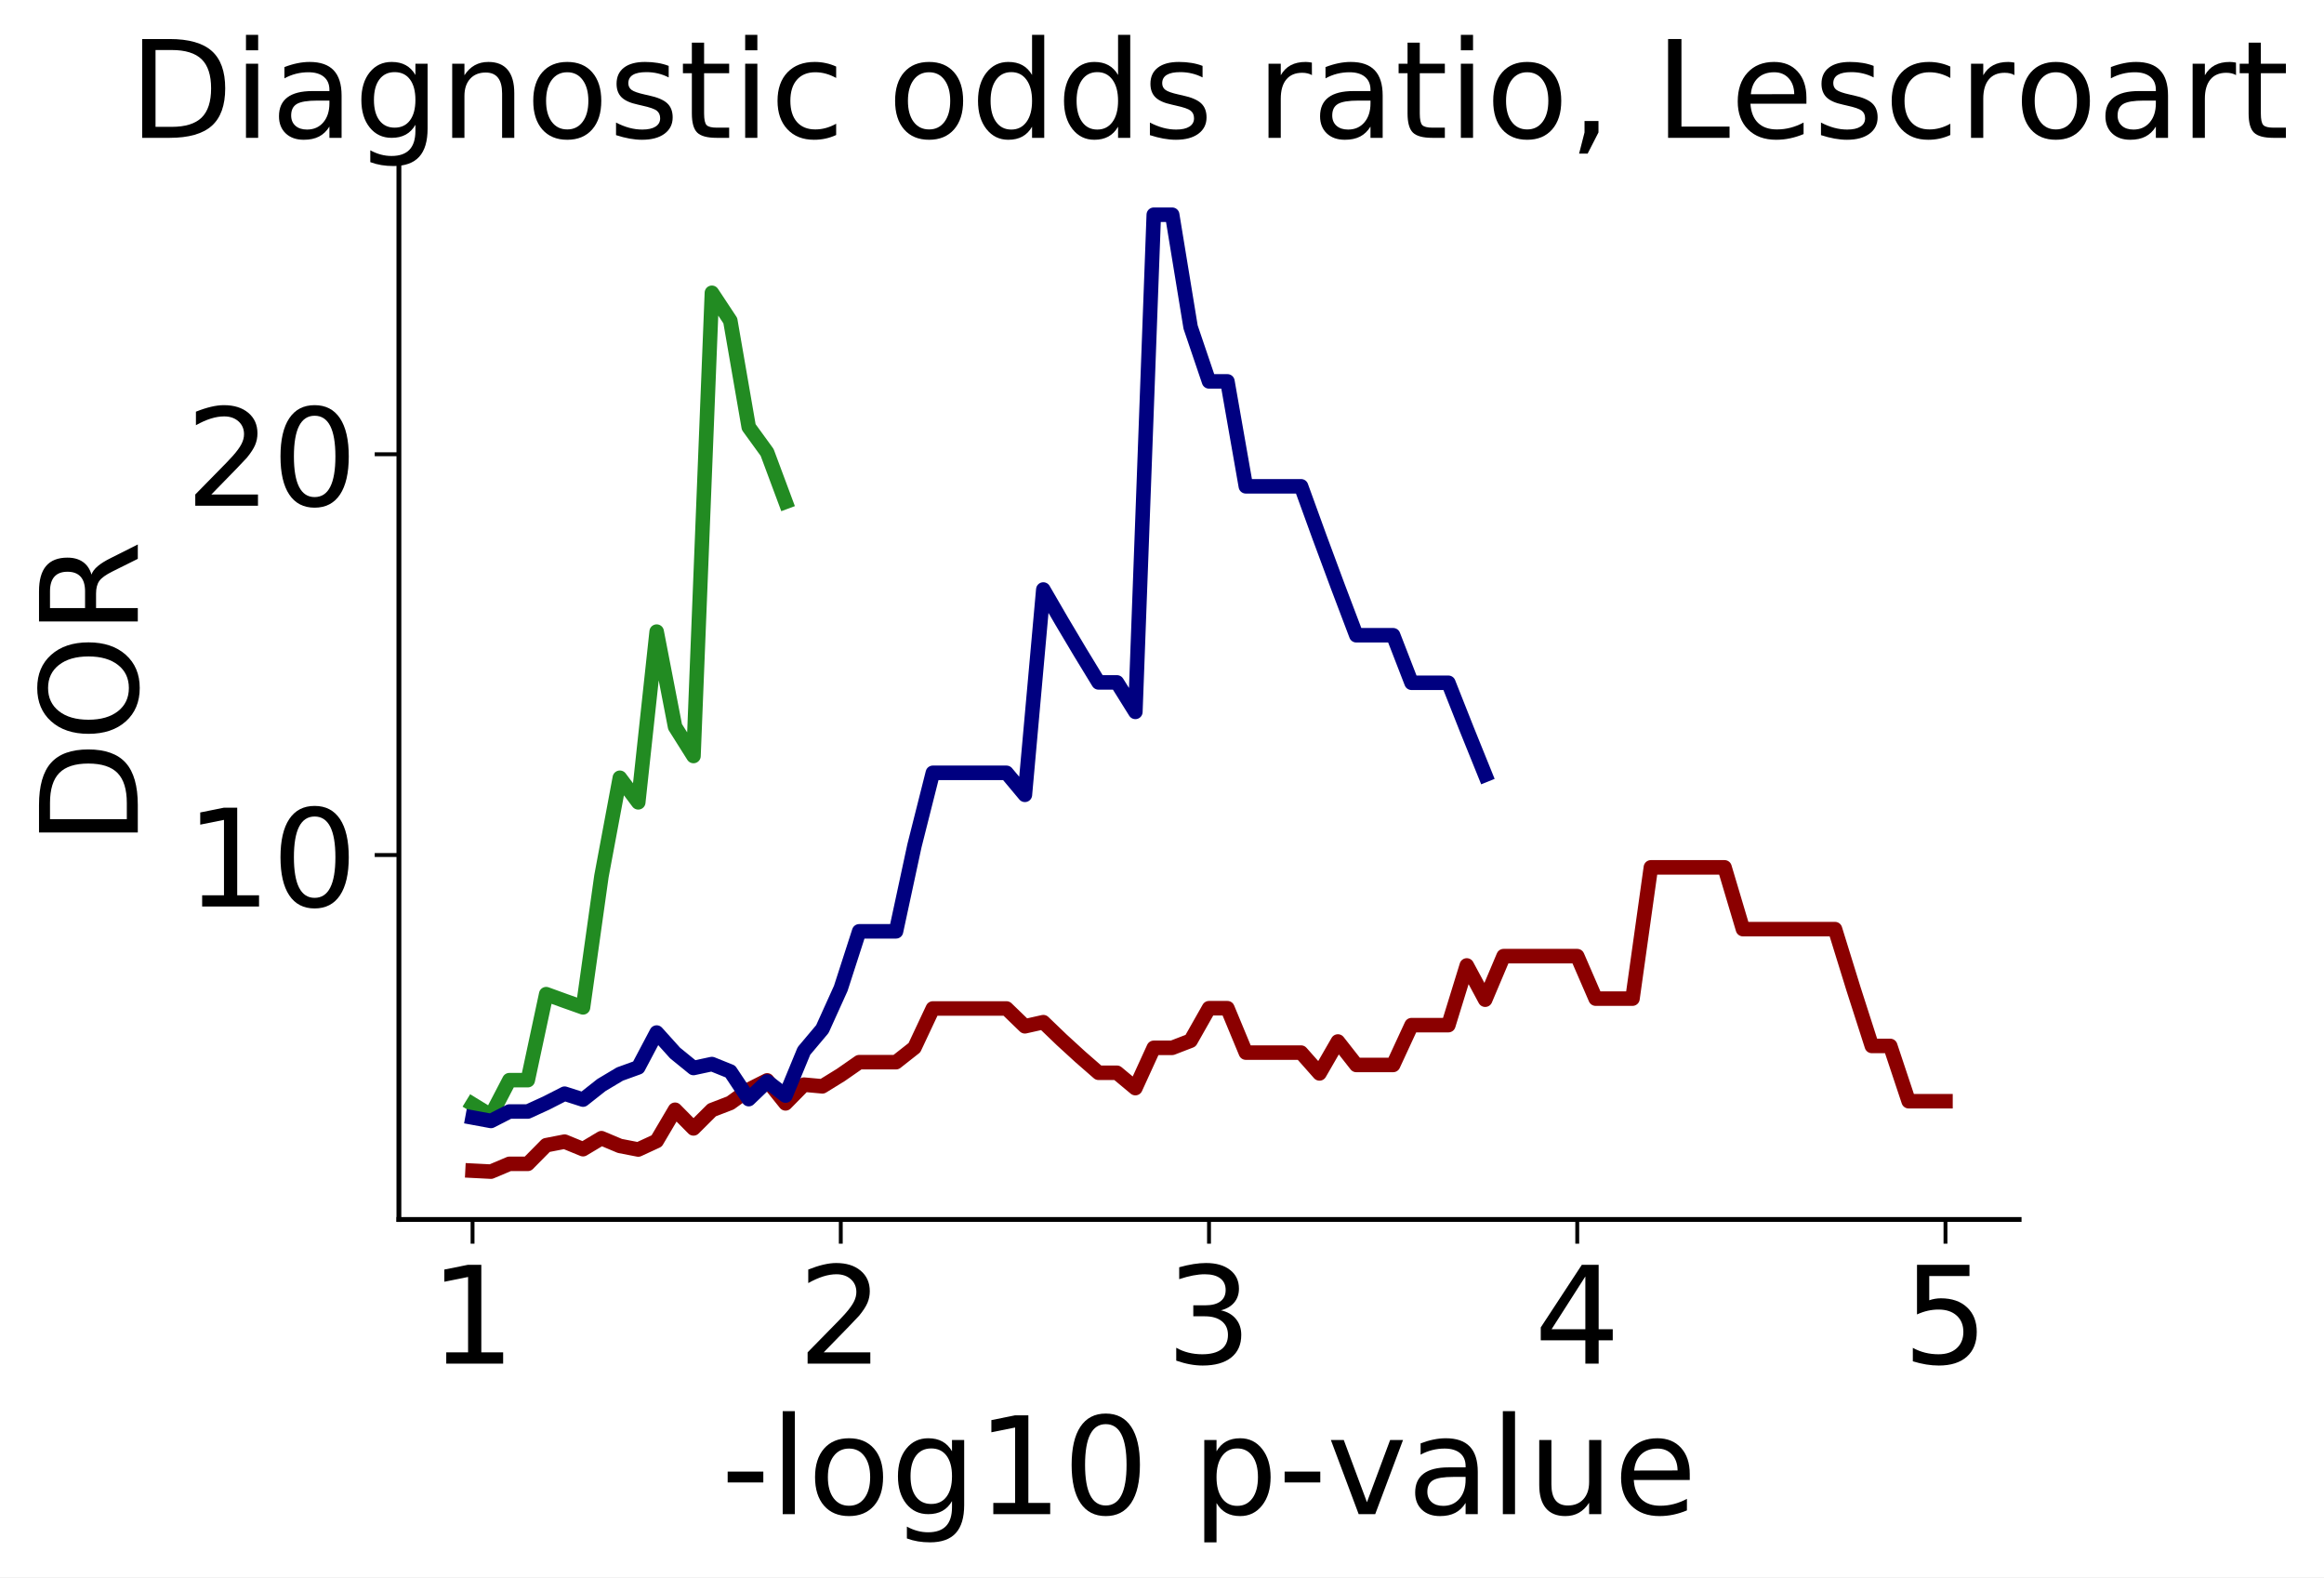
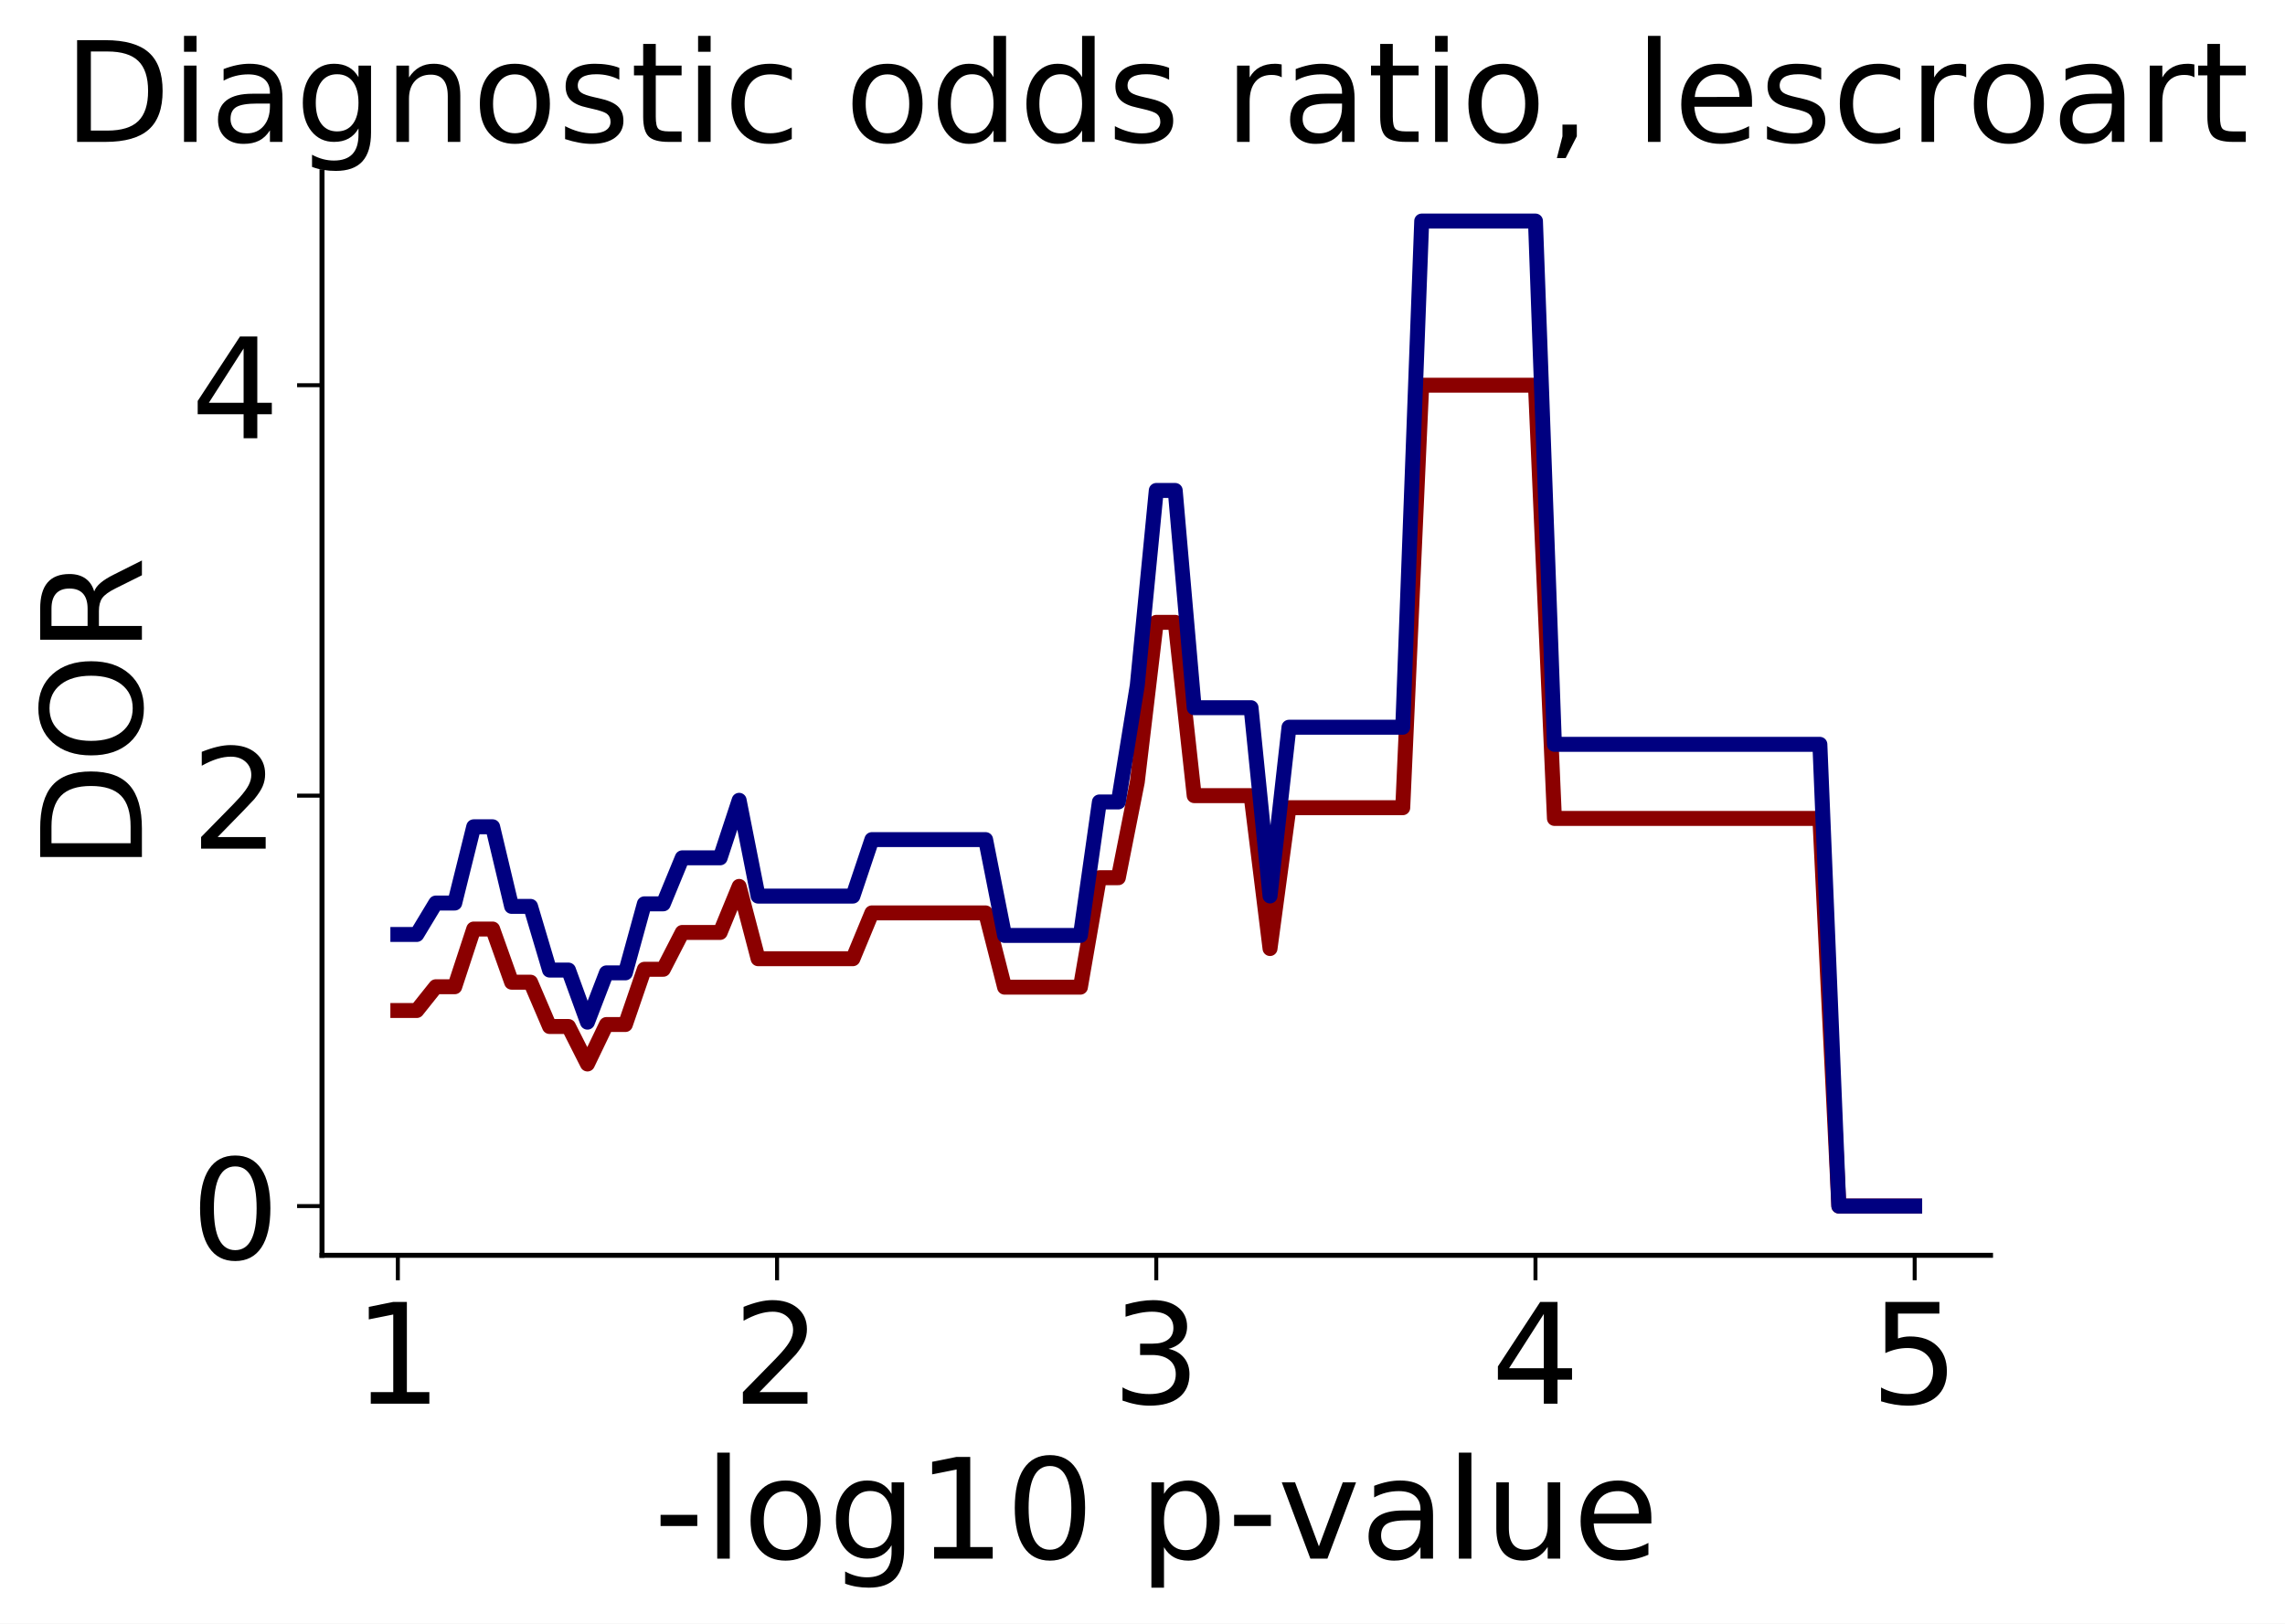
- <svg xmlns="http://www.w3.org/2000/svg" xmlns:xlink="http://www.w3.org/1999/xlink" height="325.813pt" version="1.1" viewBox="0 0 480.228 325.813" width="480.228pt">
+ <svg xmlns="http://www.w3.org/2000/svg" xmlns:xlink="http://www.w3.org/1999/xlink" height="325.813pt" version="1.1" viewBox="0 0 458.504 325.813" width="458.504pt">
  <defs>
    <style type="text/css">
*{stroke-linecap:butt;stroke-linejoin:round;}
  </style>
  </defs>
  <g id="figure_1">
    <g id="patch_1">
-       <path d="M -0 325.813  L 480.228 325.813  L 480.228 0  L -0 0  z " style="fill:#ffffff;" />
+       <path d="M 0 325.813  L 458.504 325.813  L 458.504 0  L 0 0  z " style="fill:#ffffff;" />
    </g>
    <g id="axes_1">
      <g id="patch_2">
-         <path d="M 82.429 251.916  L 417.229 251.916  L 417.229 34.476  L 82.429 34.476  z " style="fill:#ffffff;" />
+         <path d="M 64.614 251.916  L 399.414 251.916  L 399.414 34.476  L 64.614 34.476  z " style="fill:#ffffff;" />
      </g>
      <g id="matplotlib.axis_1">
        <g id="xtick_1">
          <g id="line2d_1">
            <defs>
-               <path d="M 0 0  L 0 5  " id="md17e6f7f01" style="stroke:#000000;stroke-width:0.8;" />
-             </defs>
-             <g>
-               <use style="stroke:#000000;stroke-width:0.8;" x="97.647" xlink:href="#md17e6f7f01" y="251.916" />
+               <path d="M 0 0  L 0 5  " id="ma94e06fcd4" style="stroke:#000000;stroke-width:0.8;" />
+             </defs>
+             <g>
+               <use style="stroke:#000000;stroke-width:0.8;" x="79.832" xlink:href="#ma94e06fcd4" y="251.916" />
            </g>
          </g>
          <g id="text_1">
            <defs>
              <path d="M 12.406 8.297  L 28.516 8.297  L 28.516 63.922  L 10.984 60.406  L 10.984 69.391  L 28.422 72.906  L 38.281 72.906  L 38.281 8.297  L 54.391 8.297  L 54.391 0  L 12.406 0  z " id="DejaVuSans-49" />
            </defs>
-             <g transform="translate(88.73943 281.6913)scale(0.28 -0.28)">
+             <g transform="translate(70.92443 281.6913)scale(0.28 -0.28)">
              <use xlink:href="#DejaVuSans-49" />
            </g>
          </g>
        </g>
        <g id="xtick_2">
          <g id="line2d_2">
            <g>
-               <use style="stroke:#000000;stroke-width:0.8;" x="173.738" xlink:href="#md17e6f7f01" y="251.916" />
+               <use style="stroke:#000000;stroke-width:0.8;" x="155.923" xlink:href="#ma94e06fcd4" y="251.916" />
            </g>
          </g>
          <g id="text_2">
            <defs>
              <path d="M 19.188 8.297  L 53.609 8.297  L 53.609 0  L 7.328 0  L 7.328 8.297  Q 12.938 14.109 22.625 23.891  Q 32.328 33.688 34.812 36.531  Q 39.547 41.844 41.422 45.531  Q 43.312 49.219 43.312 52.781  Q 43.312 58.594 39.234 62.25  Q 35.156 65.922 28.609 65.922  Q 23.969 65.922 18.812 64.312  Q 13.672 62.703 7.812 59.422  L 7.812 69.391  Q 13.766 71.781 18.938 73  Q 24.125 74.219 28.422 74.219  Q 39.75 74.219 46.484 68.547  Q 53.219 62.891 53.219 53.422  Q 53.219 48.922 51.531 44.891  Q 49.859 40.875 45.406 35.406  Q 44.188 33.984 37.641 27.219  Q 31.109 20.453 19.188 8.297  z " id="DejaVuSans-50" />
            </defs>
-             <g transform="translate(164.8303 281.6913)scale(0.28 -0.28)">
+             <g transform="translate(147.0153 281.6913)scale(0.28 -0.28)">
              <use xlink:href="#DejaVuSans-50" />
            </g>
          </g>
        </g>
        <g id="xtick_3">
          <g id="line2d_3">
            <g>
-               <use style="stroke:#000000;stroke-width:0.8;" x="249.829" xlink:href="#md17e6f7f01" y="251.916" />
+               <use style="stroke:#000000;stroke-width:0.8;" x="232.014" xlink:href="#ma94e06fcd4" y="251.916" />
            </g>
          </g>
          <g id="text_3">
            <defs>
              <path d="M 40.578 39.312  Q 47.656 37.797 51.625 33  Q 55.609 28.219 55.609 21.188  Q 55.609 10.406 48.188 4.484  Q 40.766 -1.422 27.094 -1.422  Q 22.516 -1.422 17.656 -0.516  Q 12.797 0.391 7.625 2.203  L 7.625 11.719  Q 11.719 9.328 16.594 8.109  Q 21.484 6.891 26.812 6.891  Q 36.078 6.891 40.938 10.547  Q 45.797 14.203 45.797 21.188  Q 45.797 27.641 41.281 31.266  Q 36.766 34.906 28.719 34.906  L 20.219 34.906  L 20.219 43.016  L 29.109 43.016  Q 36.375 43.016 40.234 45.922  Q 44.094 48.828 44.094 54.297  Q 44.094 59.906 40.109 62.906  Q 36.141 65.922 28.719 65.922  Q 24.656 65.922 20.016 65.031  Q 15.375 64.156 9.812 62.312  L 9.812 71.094  Q 15.438 72.656 20.344 73.438  Q 25.25 74.219 29.594 74.219  Q 40.828 74.219 47.359 69.109  Q 53.906 64.016 53.906 55.328  Q 53.906 49.266 50.438 45.094  Q 46.969 40.922 40.578 39.312  z " id="DejaVuSans-51" />
            </defs>
-             <g transform="translate(240.9212 281.6913)scale(0.28 -0.28)">
+             <g transform="translate(223.1062 281.6913)scale(0.28 -0.28)">
              <use xlink:href="#DejaVuSans-51" />
            </g>
          </g>
        </g>
        <g id="xtick_4">
          <g id="line2d_4">
            <g>
-               <use style="stroke:#000000;stroke-width:0.8;" x="325.92" xlink:href="#md17e6f7f01" y="251.916" />
+               <use style="stroke:#000000;stroke-width:0.8;" x="308.105" xlink:href="#ma94e06fcd4" y="251.916" />
            </g>
          </g>
          <g id="text_4">
            <defs>
              <path d="M 37.797 64.312  L 12.891 25.391  L 37.797 25.391  z M 35.203 72.906  L 47.609 72.906  L 47.609 25.391  L 58.016 25.391  L 58.016 17.188  L 47.609 17.188  L 47.609 0  L 37.797 0  L 37.797 17.188  L 4.891 17.188  L 4.891 26.703  z " id="DejaVuSans-52" />
            </defs>
-             <g transform="translate(317.0122 281.6913)scale(0.28 -0.28)">
+             <g transform="translate(299.1972 281.6913)scale(0.28 -0.28)">
              <use xlink:href="#DejaVuSans-52" />
            </g>
          </g>
        </g>
        <g id="xtick_5">
          <g id="line2d_5">
            <g>
-               <use style="stroke:#000000;stroke-width:0.8;" x="402.011" xlink:href="#md17e6f7f01" y="251.916" />
+               <use style="stroke:#000000;stroke-width:0.8;" x="384.196" xlink:href="#ma94e06fcd4" y="251.916" />
            </g>
          </g>
          <g id="text_5">
            <defs>
              <path d="M 10.797 72.906  L 49.516 72.906  L 49.516 64.594  L 19.828 64.594  L 19.828 46.734  Q 21.969 47.469 24.109 47.828  Q 26.266 48.188 28.422 48.188  Q 40.625 48.188 47.75 41.5  Q 54.891 34.812 54.891 23.391  Q 54.891 11.625 47.562 5.094  Q 40.234 -1.422 26.906 -1.422  Q 22.312 -1.422 17.547 -0.641  Q 12.797 0.141 7.719 1.703  L 7.719 11.625  Q 12.109 9.234 16.797 8.062  Q 21.484 6.891 26.703 6.891  Q 35.156 6.891 40.078 11.328  Q 45.016 15.766 45.016 23.391  Q 45.016 31 40.078 35.438  Q 35.156 39.891 26.703 39.891  Q 22.75 39.891 18.812 39.016  Q 14.891 38.141 10.797 36.281  z " id="DejaVuSans-53" />
            </defs>
-             <g transform="translate(393.1031 281.6913)scale(0.28 -0.28)">
+             <g transform="translate(375.2881 281.6913)scale(0.28 -0.28)">
              <use xlink:href="#DejaVuSans-53" />
            </g>
          </g>
        </g>
        <g id="text_6">
          <defs>
            <path d="M 4.891 31.391  L 31.203 31.391  L 31.203 23.391  L 4.891 23.391  z " id="DejaVuSans-45" />
            <path d="M 9.422 75.984  L 18.406 75.984  L 18.406 0  L 9.422 0  z " id="DejaVuSans-108" />
            <path d="M 30.609 48.391  Q 23.391 48.391 19.188 42.75  Q 14.984 37.109 14.984 27.297  Q 14.984 17.484 19.156 11.844  Q 23.344 6.203 30.609 6.203  Q 37.797 6.203 41.984 11.859  Q 46.188 17.531 46.188 27.297  Q 46.188 37.016 41.984 42.703  Q 37.797 48.391 30.609 48.391  z M 30.609 56  Q 42.328 56 49.016 48.375  Q 55.719 40.766 55.719 27.297  Q 55.719 13.875 49.016 6.219  Q 42.328 -1.422 30.609 -1.422  Q 18.844 -1.422 12.172 6.219  Q 5.516 13.875 5.516 27.297  Q 5.516 40.766 12.172 48.375  Q 18.844 56 30.609 56  z " id="DejaVuSans-111" />
            <path d="M 45.406 27.984  Q 45.406 37.75 41.375 43.109  Q 37.359 48.484 30.078 48.484  Q 22.859 48.484 18.828 43.109  Q 14.797 37.75 14.797 27.984  Q 14.797 18.266 18.828 12.891  Q 22.859 7.516 30.078 7.516  Q 37.359 7.516 41.375 12.891  Q 45.406 18.266 45.406 27.984  z M 54.391 6.781  Q 54.391 -7.172 48.188 -13.984  Q 42 -20.797 29.203 -20.797  Q 24.469 -20.797 20.266 -20.094  Q 16.062 -19.391 12.109 -17.922  L 12.109 -9.188  Q 16.062 -11.328 19.922 -12.344  Q 23.781 -13.375 27.781 -13.375  Q 36.625 -13.375 41.016 -8.766  Q 45.406 -4.156 45.406 5.172  L 45.406 9.625  Q 42.625 4.781 38.281 2.391  Q 33.938 0 27.875 0  Q 17.828 0 11.672 7.656  Q 5.516 15.328 5.516 27.984  Q 5.516 40.672 11.672 48.328  Q 17.828 56 27.875 56  Q 33.938 56 38.281 53.609  Q 42.625 51.219 45.406 46.391  L 45.406 54.688  L 54.391 54.688  z " id="DejaVuSans-103" />
            <path d="M 31.781 66.406  Q 24.172 66.406 20.328 58.906  Q 16.5 51.422 16.5 36.375  Q 16.5 21.391 20.328 13.891  Q 24.172 6.391 31.781 6.391  Q 39.453 6.391 43.281 13.891  Q 47.125 21.391 47.125 36.375  Q 47.125 51.422 43.281 58.906  Q 39.453 66.406 31.781 66.406  z M 31.781 74.219  Q 44.047 74.219 50.516 64.516  Q 56.984 54.828 56.984 36.375  Q 56.984 17.969 50.516 8.266  Q 44.047 -1.422 31.781 -1.422  Q 19.531 -1.422 13.062 8.266  Q 6.594 17.969 6.594 36.375  Q 6.594 54.828 13.062 64.516  Q 19.531 74.219 31.781 74.219  z " id="DejaVuSans-48" />
            <path id="DejaVuSans-32" />
            <path d="M 18.109 8.203  L 18.109 -20.797  L 9.078 -20.797  L 9.078 54.688  L 18.109 54.688  L 18.109 46.391  Q 20.953 51.266 25.266 53.625  Q 29.594 56 35.594 56  Q 45.562 56 51.781 48.094  Q 58.016 40.188 58.016 27.297  Q 58.016 14.406 51.781 6.484  Q 45.562 -1.422 35.594 -1.422  Q 29.594 -1.422 25.266 0.953  Q 20.953 3.328 18.109 8.203  z M 48.688 27.297  Q 48.688 37.203 44.609 42.844  Q 40.531 48.484 33.406 48.484  Q 26.266 48.484 22.188 42.844  Q 18.109 37.203 18.109 27.297  Q 18.109 17.391 22.188 11.75  Q 26.266 6.109 33.406 6.109  Q 40.531 6.109 44.609 11.75  Q 48.688 17.391 48.688 27.297  z " id="DejaVuSans-112" />
            <path d="M 2.984 54.688  L 12.5 54.688  L 29.594 8.797  L 46.688 54.688  L 56.203 54.688  L 35.688 0  L 23.484 0  z " id="DejaVuSans-118" />
            <path d="M 34.281 27.484  Q 23.391 27.484 19.188 25  Q 14.984 22.516 14.984 16.5  Q 14.984 11.719 18.141 8.906  Q 21.297 6.109 26.703 6.109  Q 34.188 6.109 38.703 11.406  Q 43.219 16.703 43.219 25.484  L 43.219 27.484  z M 52.203 31.203  L 52.203 0  L 43.219 0  L 43.219 8.297  Q 40.141 3.328 35.547 0.953  Q 30.953 -1.422 24.312 -1.422  Q 15.922 -1.422 10.953 3.297  Q 6 8.016 6 15.922  Q 6 25.141 12.172 29.828  Q 18.359 34.516 30.609 34.516  L 43.219 34.516  L 43.219 35.406  Q 43.219 41.609 39.141 45  Q 35.062 48.391 27.688 48.391  Q 23 48.391 18.547 47.266  Q 14.109 46.141 10.016 43.891  L 10.016 52.203  Q 14.938 54.109 19.578 55.047  Q 24.219 56 28.609 56  Q 40.484 56 46.344 49.844  Q 52.203 43.703 52.203 31.203  z " id="DejaVuSans-97" />
            <path d="M 8.5 21.578  L 8.5 54.688  L 17.484 54.688  L 17.484 21.922  Q 17.484 14.156 20.5 10.266  Q 23.531 6.391 29.594 6.391  Q 36.859 6.391 41.078 11.031  Q 45.312 15.672 45.312 23.688  L 45.312 54.688  L 54.297 54.688  L 54.297 0  L 45.312 0  L 45.312 8.406  Q 42.047 3.422 37.719 1  Q 33.406 -1.422 27.688 -1.422  Q 18.266 -1.422 13.375 4.438  Q 8.5 10.297 8.5 21.578  z M 31.109 56  z " id="DejaVuSans-117" />
            <path d="M 56.203 29.594  L 56.203 25.203  L 14.891 25.203  Q 15.484 15.922 20.484 11.062  Q 25.484 6.203 34.422 6.203  Q 39.594 6.203 44.453 7.469  Q 49.312 8.734 54.109 11.281  L 54.109 2.781  Q 49.266 0.734 44.188 -0.344  Q 39.109 -1.422 33.891 -1.422  Q 20.797 -1.422 13.156 6.188  Q 5.516 13.812 5.516 26.812  Q 5.516 40.234 12.766 48.109  Q 20.016 56 32.328 56  Q 43.359 56 49.781 48.891  Q 56.203 41.797 56.203 29.594  z M 47.219 32.234  Q 47.125 39.594 43.094 43.984  Q 39.062 48.391 32.422 48.391  Q 24.906 48.391 20.391 44.141  Q 15.875 39.891 15.188 32.172  z " id="DejaVuSans-101" />
          </defs>
-           <g transform="translate(148.9938 312.79)scale(0.28 -0.28)">
+           <g transform="translate(131.1788 312.79)scale(0.28 -0.28)">
            <use xlink:href="#DejaVuSans-45" />
            <use x="36.084" xlink:href="#DejaVuSans-108" />
            <use x="63.867" xlink:href="#DejaVuSans-111" />
            <use x="125.049" xlink:href="#DejaVuSans-103" />
            <use x="188.525" xlink:href="#DejaVuSans-49" />
            <use x="252.148" xlink:href="#DejaVuSans-48" />
            <use x="315.771" xlink:href="#DejaVuSans-32" />
            <use x="347.559" xlink:href="#DejaVuSans-112" />
            <use x="411.035" xlink:href="#DejaVuSans-45" />
            <use x="447.088" xlink:href="#DejaVuSans-118" />
            <use x="506.268" xlink:href="#DejaVuSans-97" />
            <use x="567.547" xlink:href="#DejaVuSans-108" />
            <use x="595.33" xlink:href="#DejaVuSans-117" />
            <use x="658.709" xlink:href="#DejaVuSans-101" />
          </g>
        </g>
      </g>
      <g id="matplotlib.axis_2">
        <g id="ytick_1">
          <g id="line2d_6">
            <defs>
-               <path d="M 0 0  L -5 0  " id="m39d6025bf0" style="stroke:#000000;stroke-width:0.8;" />
-             </defs>
-             <g>
-               <use style="stroke:#000000;stroke-width:0.8;" x="82.429" xlink:href="#m39d6025bf0" y="176.628" />
+               <path d="M 0 0  L -5 0  " id="m02cd0e8308" style="stroke:#000000;stroke-width:0.8;" />
+             </defs>
+             <g>
+               <use style="stroke:#000000;stroke-width:0.8;" x="64.614" xlink:href="#m02cd0e8308" y="242.032" />
            </g>
          </g>
          <g id="text_7">
-             <g transform="translate(38.29875 187.2659)scale(0.28 -0.28)">
-               <use xlink:href="#DejaVuSans-49" />
-               <use x="63.623" xlink:href="#DejaVuSans-48" />
+             <g transform="translate(38.29875 252.6698)scale(0.28 -0.28)">
+               <use xlink:href="#DejaVuSans-48" />
            </g>
          </g>
        </g>
        <g id="ytick_2">
          <g id="line2d_7">
            <g>
-               <use style="stroke:#000000;stroke-width:0.8;" x="82.429" xlink:href="#m39d6025bf0" y="93.838" />
+               <use style="stroke:#000000;stroke-width:0.8;" x="64.614" xlink:href="#m02cd0e8308" y="159.668" />
            </g>
          </g>
          <g id="text_8">
-             <g transform="translate(38.29875 104.4761)scale(0.28 -0.28)">
+             <g transform="translate(38.29875 170.3062)scale(0.28 -0.28)">
              <use xlink:href="#DejaVuSans-50" />
-               <use x="63.623" xlink:href="#DejaVuSans-48" />
-             </g>
-           </g>
-         </g>
-         <g id="text_9">
+             </g>
+           </g>
+         </g>
+         <g id="ytick_3">
+           <g id="line2d_8">
+             <g>
+               <use style="stroke:#000000;stroke-width:0.8;" x="64.614" xlink:href="#m02cd0e8308" y="77.305" />
+             </g>
+           </g>
+           <g id="text_9">
+             <g transform="translate(38.29875 87.94253)scale(0.28 -0.28)">
+               <use xlink:href="#DejaVuSans-52" />
+             </g>
+           </g>
+         </g>
+         <g id="text_10">
          <defs>
            <path d="M 19.672 64.797  L 19.672 8.109  L 31.594 8.109  Q 46.688 8.109 53.688 14.938  Q 60.688 21.781 60.688 36.531  Q 60.688 51.172 53.688 57.984  Q 46.688 64.797 31.594 64.797  z M 9.812 72.906  L 30.078 72.906  Q 51.266 72.906 61.172 64.094  Q 71.094 55.281 71.094 36.531  Q 71.094 17.672 61.125 8.828  Q 51.172 0 30.078 0  L 9.812 0  z " id="DejaVuSans-68" />
            <path d="M 39.406 66.219  Q 28.656 66.219 22.328 58.203  Q 16.016 50.203 16.016 36.375  Q 16.016 22.609 22.328 14.594  Q 28.656 6.594 39.406 6.594  Q 50.141 6.594 56.422 14.594  Q 62.703 22.609 62.703 36.375  Q 62.703 50.203 56.422 58.203  Q 50.141 66.219 39.406 66.219  z M 39.406 74.219  Q 54.734 74.219 63.906 63.938  Q 73.094 53.656 73.094 36.375  Q 73.094 19.141 63.906 8.859  Q 54.734 -1.422 39.406 -1.422  Q 24.031 -1.422 14.812 8.828  Q 5.609 19.094 5.609 36.375  Q 5.609 53.656 14.812 63.938  Q 24.031 74.219 39.406 74.219  z " id="DejaVuSans-79" />
            <path d="M 44.391 34.188  Q 47.562 33.109 50.562 29.594  Q 53.562 26.078 56.594 19.922  L 66.609 0  L 56 0  L 46.688 18.703  Q 43.062 26.031 39.672 28.422  Q 36.281 30.812 30.422 30.812  L 19.672 30.812  L 19.672 0  L 9.812 0  L 9.812 72.906  L 32.078 72.906  Q 44.578 72.906 50.734 67.672  Q 56.891 62.453 56.891 51.906  Q 56.891 45.016 53.688 40.469  Q 50.484 35.938 44.391 34.188  z M 19.672 64.797  L 19.672 38.922  L 32.078 38.922  Q 39.203 38.922 42.844 42.219  Q 46.484 45.516 46.484 51.906  Q 46.484 58.297 42.844 61.547  Q 39.203 64.797 32.078 64.797  z " id="DejaVuSans-82" />
          </defs>
          <g transform="translate(28.47563 174.7241)rotate(-90)scale(0.28 -0.28)">
            <use xlink:href="#DejaVuSans-68" />
            <use x="77.002" xlink:href="#DejaVuSans-79" />
            <use x="155.713" xlink:href="#DejaVuSans-82" />
          </g>
        </g>
      </g>
-       <g id="line2d_8">
-         <path clip-path="url(#p81dbd53b1e)" d="M 97.647 241.837  L 101.451 242.032  L 105.256 240.423  L 109.061 240.423  L 112.865 236.575  L 116.67 235.833  L 120.474 237.395  L 124.279 235.121  L 128.083 236.722  L 131.888 237.461  L 135.692 235.703  L 139.497 229.249  L 143.301 233.102  L 147.106 229.312  L 150.911 227.847  L 154.715 225.107  L 158.52 223.183  L 162.324 227.934  L 166.129 224.063  L 169.933 224.412  L 173.738 222.064  L 177.542 219.421  L 181.347 219.421  L 185.151 219.421  L 188.956 216.427  L 192.761 208.328  L 196.565 208.328  L 200.37 208.328  L 204.174 208.328  L 207.979 208.328  L 211.783 212.008  L 215.588 211.155  L 219.392 214.81  L 223.197 218.292  L 227.001 221.611  L 230.806 221.611  L 234.611 224.78  L 238.415 216.455  L 242.22 216.455  L 246.024 214.987  L 249.829 208.272  L 253.633 208.272  L 257.438 217.444  L 261.242 217.444  L 265.047 217.444  L 268.851 217.444  L 272.656 221.744  L 276.461 215.148  L 280.265 219.994  L 284.07 219.994  L 287.874 219.994  L 291.679 211.771  L 295.483 211.771  L 299.288 211.771  L 303.092 199.438  L 306.897 206.515  L 310.701 197.515  L 314.506 197.515  L 318.311 197.515  L 322.115 197.515  L 325.92 197.515  L 329.724 206.294  L 333.529 206.294  L 337.333 206.294  L 341.138 179.175  L 344.942 179.175  L 348.747 179.175  L 352.551 179.175  L 356.356 179.175  L 360.161 191.936  L 363.965 191.936  L 367.77 191.936  L 371.574 191.936  L 375.379 191.936  L 379.183 191.936  L 382.988 204.225  L 386.792 216.066  L 390.597 216.066  L 394.401 227.485  L 398.206 227.485  L 402.011 227.485  " style="fill:none;stroke:#8b0000;stroke-linecap:square;stroke-width:3;" />
-       </g>
      <g id="line2d_9">
-         <path clip-path="url(#p81dbd53b1e)" d="M 97.647 228.108  L 101.451 230.441  L 105.256 223.135  L 109.061 223.135  L 112.865 205.369  L 116.67 206.752  L 120.474 208.101  L 124.279 181.011  L 128.083 160.666  L 131.888 165.743  L 135.692 130.477  L 139.497 150.135  L 143.301 156.174  L 147.106 60.484  L 150.911 66.242  L 154.715 88.218  L 158.52 93.462  L 162.324 103.67  " style="fill:none;stroke:#228b22;stroke-linecap:square;stroke-width:3;" />
+         <path clip-path="url(#p1e9375e7eb)" d="M 79.832 202.788  L 83.636 202.788  L 87.441 198.019  L 91.246 198.019  L 95.05 186.437  L 98.855 186.437  L 102.659 197.106  L 106.464 197.106  L 110.268 205.998  L 114.073 205.998  L 117.877 213.521  L 121.682 205.602  L 125.486 205.602  L 129.291 194.515  L 133.096 194.515  L 136.9 187.123  L 140.705 187.123  L 144.509 187.123  L 148.314 177.883  L 152.118 192.393  L 155.923 192.393  L 159.727 192.393  L 163.532 192.393  L 167.336 192.393  L 171.141 192.393  L 174.946 183.201  L 178.75 183.201  L 182.555 183.201  L 186.359 183.201  L 190.164 183.201  L 193.968 183.201  L 197.773 183.201  L 201.577 198.105  L 205.382 198.105  L 209.186 198.105  L 212.991 198.105  L 216.796 198.105  L 220.6 176.141  L 224.405 176.141  L 228.209 156.923  L 232.014 124.893  L 235.818 124.893  L 239.623 159.668  L 243.427 159.668  L 247.232 159.668  L 251.036 159.668  L 254.841 190.353  L 258.646 162.091  L 262.45 162.091  L 266.255 162.091  L 270.059 162.091  L 273.864 162.091  L 277.668 162.091  L 281.473 162.091  L 285.277 77.305  L 289.082 77.305  L 292.886 77.305  L 296.691 77.305  L 300.496 77.305  L 304.3 77.305  L 308.105 77.305  L 311.909 164.244  L 315.714 164.244  L 319.518 164.244  L 323.323 164.244  L 327.127 164.244  L 330.932 164.244  L 334.736 164.244  L 338.541 164.244  L 342.346 164.244  L 346.15 164.244  L 349.955 164.244  L 353.759 164.244  L 357.564 164.244  L 361.368 164.244  L 365.173 164.244  L 368.977 242.032  L 372.782 242.032  L 376.586 242.032  L 380.391 242.032  L 384.196 242.032  " style="fill:none;stroke:#8b0000;stroke-linecap:square;stroke-width:3;" />
      </g>
      <g id="line2d_10">
-         <path clip-path="url(#p81dbd53b1e)" d="M 97.647 230.855  L 101.451 231.56  L 105.256 229.614  L 109.061 229.614  L 112.865 227.874  L 116.67 225.931  L 120.474 227.151  L 124.279 224.148  L 128.083 221.875  L 131.888 220.499  L 135.692 213.302  L 139.497 217.53  L 143.301 220.623  L 147.106 219.809  L 150.911 221.343  L 154.715 227.055  L 158.52 223.404  L 162.324 226.324  L 166.129 217.1  L 169.933 212.582  L 173.738 204.169  L 177.542 192.391  L 181.347 192.391  L 185.151 192.391  L 188.956 174.724  L 192.761 159.646  L 196.565 159.646  L 200.37 159.646  L 204.174 159.646  L 207.979 159.646  L 211.783 164.192  L 215.588 121.78  L 219.392 128.334  L 223.197 134.728  L 227.001 140.969  L 230.806 140.969  L 234.611 147.06  L 238.415 44.359  L 242.22 44.359  L 246.024 67.574  L 249.829 78.786  L 253.633 78.786  L 257.438 100.461  L 261.242 100.461  L 265.047 100.461  L 268.851 100.461  L 272.656 110.942  L 276.461 121.195  L 280.265 131.227  L 284.07 131.227  L 287.874 131.227  L 291.679 141.046  L 295.483 141.046  L 299.288 141.046  L 303.092 150.658  L 306.897 160.07  " style="fill:none;stroke:#000080;stroke-linecap:square;stroke-width:3;" />
+         <path clip-path="url(#p1e9375e7eb)" d="M 79.832 187.527  L 83.636 187.527  L 87.441 181.224  L 91.246 181.224  L 95.05 165.919  L 98.855 165.919  L 102.659 181.893  L 106.464 181.893  L 110.268 194.673  L 114.073 194.673  L 117.877 205.129  L 121.682 195.234  L 125.486 195.234  L 129.291 181.382  L 133.096 181.382  L 136.9 172.148  L 140.705 172.148  L 144.509 172.148  L 148.314 160.604  L 152.118 179.83  L 155.923 179.83  L 159.727 179.83  L 163.532 179.83  L 167.336 179.83  L 171.141 179.83  L 174.946 168.493  L 178.75 168.493  L 182.555 168.493  L 186.359 168.493  L 190.164 168.493  L 193.968 168.493  L 197.773 168.493  L 201.577 187.726  L 205.382 187.726  L 209.186 187.726  L 212.991 187.726  L 216.796 187.726  L 220.6 160.935  L 224.405 160.935  L 228.209 137.494  L 232.014 98.424  L 235.818 98.424  L 239.623 142.019  L 243.427 142.019  L 247.232 142.019  L 251.036 142.019  L 254.841 179.802  L 258.646 145.941  L 262.45 145.941  L 266.255 145.941  L 270.059 145.941  L 273.864 145.941  L 277.668 145.941  L 281.473 145.941  L 285.277 44.359  L 289.082 44.359  L 292.886 44.359  L 296.691 44.359  L 300.496 44.359  L 304.3 44.359  L 308.105 44.359  L 311.909 149.373  L 315.714 149.373  L 319.518 149.373  L 323.323 149.373  L 327.127 149.373  L 330.932 149.373  L 334.736 149.373  L 338.541 149.373  L 342.346 149.373  L 346.15 149.373  L 349.955 149.373  L 353.759 149.373  L 357.564 149.373  L 361.368 149.373  L 365.173 149.373  L 368.977 242.032  L 372.782 242.032  L 376.586 242.032  L 380.391 242.032  L 384.196 242.032  " style="fill:none;stroke:#000080;stroke-linecap:square;stroke-width:3;" />
      </g>
      <g id="patch_3">
-         <path d="M 82.429 251.916  L 82.429 34.476  " style="fill:none;stroke:#000000;stroke-linecap:square;stroke-linejoin:miter;" />
+         <path d="M 64.614 251.916  L 64.614 34.476  " style="fill:none;stroke:#000000;stroke-linecap:square;stroke-linejoin:miter;" />
      </g>
      <g id="patch_4">
-         <path d="M 82.429 251.916  L 417.229 251.916  " style="fill:none;stroke:#000000;stroke-linecap:square;stroke-linejoin:miter;" />
-       </g>
-       <g id="text_10">
+         <path d="M 64.614 251.916  L 399.414 251.916  " style="fill:none;stroke:#000000;stroke-linecap:square;stroke-linejoin:miter;" />
+       </g>
+       <g id="text_11">
        <defs>
          <path d="M 9.422 54.688  L 18.406 54.688  L 18.406 0  L 9.422 0  z M 9.422 75.984  L 18.406 75.984  L 18.406 64.594  L 9.422 64.594  z " id="DejaVuSans-105" />
          <path d="M 54.891 33.016  L 54.891 0  L 45.906 0  L 45.906 32.719  Q 45.906 40.484 42.875 44.328  Q 39.844 48.188 33.797 48.188  Q 26.516 48.188 22.312 43.547  Q 18.109 38.922 18.109 30.906  L 18.109 0  L 9.078 0  L 9.078 54.688  L 18.109 54.688  L 18.109 46.188  Q 21.344 51.125 25.703 53.562  Q 30.078 56 35.797 56  Q 45.219 56 50.047 50.172  Q 54.891 44.344 54.891 33.016  z " id="DejaVuSans-110" />
          <path d="M 44.281 53.078  L 44.281 44.578  Q 40.484 46.531 36.375 47.5  Q 32.281 48.484 27.875 48.484  Q 21.188 48.484 17.844 46.438  Q 14.5 44.391 14.5 40.281  Q 14.5 37.156 16.891 35.375  Q 19.281 33.594 26.516 31.984  L 29.594 31.297  Q 39.156 29.25 43.188 25.516  Q 47.219 21.781 47.219 15.094  Q 47.219 7.469 41.188 3.016  Q 35.156 -1.422 24.609 -1.422  Q 20.219 -1.422 15.453 -0.562  Q 10.688 0.297 5.422 2  L 5.422 11.281  Q 10.406 8.688 15.234 7.391  Q 20.062 6.109 24.812 6.109  Q 31.156 6.109 34.562 8.281  Q 37.984 10.453 37.984 14.406  Q 37.984 18.062 35.516 20.016  Q 33.062 21.969 24.703 23.781  L 21.578 24.516  Q 13.234 26.266 9.516 29.906  Q 5.812 33.547 5.812 39.891  Q 5.812 47.609 11.281 51.797  Q 16.75 56 26.812 56  Q 31.781 56 36.172 55.266  Q 40.578 54.547 44.281 53.078  z " id="DejaVuSans-115" />
          <path d="M 18.312 70.219  L 18.312 54.688  L 36.812 54.688  L 36.812 47.703  L 18.312 47.703  L 18.312 18.016  Q 18.312 11.328 20.141 9.422  Q 21.969 7.516 27.594 7.516  L 36.812 7.516  L 36.812 0  L 27.594 0  Q 17.188 0 13.234 3.875  Q 9.281 7.766 9.281 18.016  L 9.281 47.703  L 2.688 47.703  L 2.688 54.688  L 9.281 54.688  L 9.281 70.219  z " id="DejaVuSans-116" />
          <path d="M 48.781 52.594  L 48.781 44.188  Q 44.969 46.297 41.141 47.344  Q 37.312 48.391 33.406 48.391  Q 24.656 48.391 19.812 42.844  Q 14.984 37.312 14.984 27.297  Q 14.984 17.281 19.812 11.734  Q 24.656 6.203 33.406 6.203  Q 37.312 6.203 41.141 7.25  Q 44.969 8.297 48.781 10.406  L 48.781 2.094  Q 45.016 0.344 40.984 -0.531  Q 36.969 -1.422 32.422 -1.422  Q 20.062 -1.422 12.781 6.344  Q 5.516 14.109 5.516 27.297  Q 5.516 40.672 12.859 48.328  Q 20.219 56 33.016 56  Q 37.156 56 41.109 55.141  Q 45.062 54.297 48.781 52.594  z " id="DejaVuSans-99" />
          <path d="M 45.406 46.391  L 45.406 75.984  L 54.391 75.984  L 54.391 0  L 45.406 0  L 45.406 8.203  Q 42.578 3.328 38.25 0.953  Q 33.938 -1.422 27.875 -1.422  Q 17.969 -1.422 11.734 6.484  Q 5.516 14.406 5.516 27.297  Q 5.516 40.188 11.734 48.094  Q 17.969 56 27.875 56  Q 33.938 56 38.25 53.625  Q 42.578 51.266 45.406 46.391  z M 14.797 27.297  Q 14.797 17.391 18.875 11.75  Q 22.953 6.109 30.078 6.109  Q 37.203 6.109 41.297 11.75  Q 45.406 17.391 45.406 27.297  Q 45.406 37.203 41.297 42.844  Q 37.203 48.484 30.078 48.484  Q 22.953 48.484 18.875 42.844  Q 14.797 37.203 14.797 27.297  z " id="DejaVuSans-100" />
          <path d="M 41.109 46.297  Q 39.594 47.172 37.812 47.578  Q 36.031 48 33.891 48  Q 26.266 48 22.188 43.047  Q 18.109 38.094 18.109 28.812  L 18.109 0  L 9.078 0  L 9.078 54.688  L 18.109 54.688  L 18.109 46.188  Q 20.953 51.172 25.484 53.578  Q 30.031 56 36.531 56  Q 37.453 56 38.578 55.875  Q 39.703 55.766 41.062 55.516  z " id="DejaVuSans-114" />
          <path d="M 11.719 12.406  L 22.016 12.406  L 22.016 4  L 14.016 -11.625  L 7.719 -11.625  L 11.719 4  z " id="DejaVuSans-44" />
-           <path d="M 9.812 72.906  L 19.672 72.906  L 19.672 8.297  L 55.172 8.297  L 55.172 0  L 9.812 0  z " id="DejaVuSans-76" />
        </defs>
-         <g transform="translate(26.62937 28.47563)scale(0.28 -0.28)">
+         <g transform="translate(12.72344 28.47563)scale(0.28 -0.28)">
          <use xlink:href="#DejaVuSans-68" />
          <use x="77.002" xlink:href="#DejaVuSans-105" />
          <use x="104.785" xlink:href="#DejaVuSans-97" />
          <use x="166.064" xlink:href="#DejaVuSans-103" />
          <use x="229.541" xlink:href="#DejaVuSans-110" />
          <use x="292.92" xlink:href="#DejaVuSans-111" />
          <use x="354.102" xlink:href="#DejaVuSans-115" />
          <use x="406.201" xlink:href="#DejaVuSans-116" />
          <use x="445.41" xlink:href="#DejaVuSans-105" />
          <use x="473.193" xlink:href="#DejaVuSans-99" />
          <use x="528.174" xlink:href="#DejaVuSans-32" />
          <use x="559.961" xlink:href="#DejaVuSans-111" />
          <use x="621.143" xlink:href="#DejaVuSans-100" />
          <use x="684.619" xlink:href="#DejaVuSans-100" />
          <use x="748.096" xlink:href="#DejaVuSans-115" />
          <use x="800.195" xlink:href="#DejaVuSans-32" />
          <use x="831.982" xlink:href="#DejaVuSans-114" />
          <use x="873.096" xlink:href="#DejaVuSans-97" />
          <use x="934.375" xlink:href="#DejaVuSans-116" />
          <use x="973.584" xlink:href="#DejaVuSans-105" />
          <use x="1001.367" xlink:href="#DejaVuSans-111" />
          <use x="1062.549" xlink:href="#DejaVuSans-44" />
          <use x="1094.336" xlink:href="#DejaVuSans-32" />
-           <use x="1126.123" xlink:href="#DejaVuSans-76" />
-           <use x="1181.82" xlink:href="#DejaVuSans-101" />
-           <use x="1243.344" xlink:href="#DejaVuSans-115" />
-           <use x="1295.443" xlink:href="#DejaVuSans-99" />
-           <use x="1350.424" xlink:href="#DejaVuSans-114" />
-           <use x="1391.506" xlink:href="#DejaVuSans-111" />
-           <use x="1452.688" xlink:href="#DejaVuSans-97" />
-           <use x="1513.967" xlink:href="#DejaVuSans-114" />
-           <use x="1555.08" xlink:href="#DejaVuSans-116" />
+           <use x="1126.123" xlink:href="#DejaVuSans-108" />
+           <use x="1153.906" xlink:href="#DejaVuSans-101" />
+           <use x="1215.43" xlink:href="#DejaVuSans-115" />
+           <use x="1267.529" xlink:href="#DejaVuSans-99" />
+           <use x="1322.51" xlink:href="#DejaVuSans-114" />
+           <use x="1363.592" xlink:href="#DejaVuSans-111" />
+           <use x="1424.773" xlink:href="#DejaVuSans-97" />
+           <use x="1486.053" xlink:href="#DejaVuSans-114" />
+           <use x="1527.166" xlink:href="#DejaVuSans-116" />
        </g>
      </g>
    </g>
  </g>
  <defs>
-     <clipPath id="p81dbd53b1e">
-       <rect height="217.44" width="334.8" x="82.429" y="34.476" />
+     <clipPath id="p1e9375e7eb">
+       <rect height="217.44" width="334.8" x="64.614" y="34.476" />
    </clipPath>
  </defs>
</svg>
